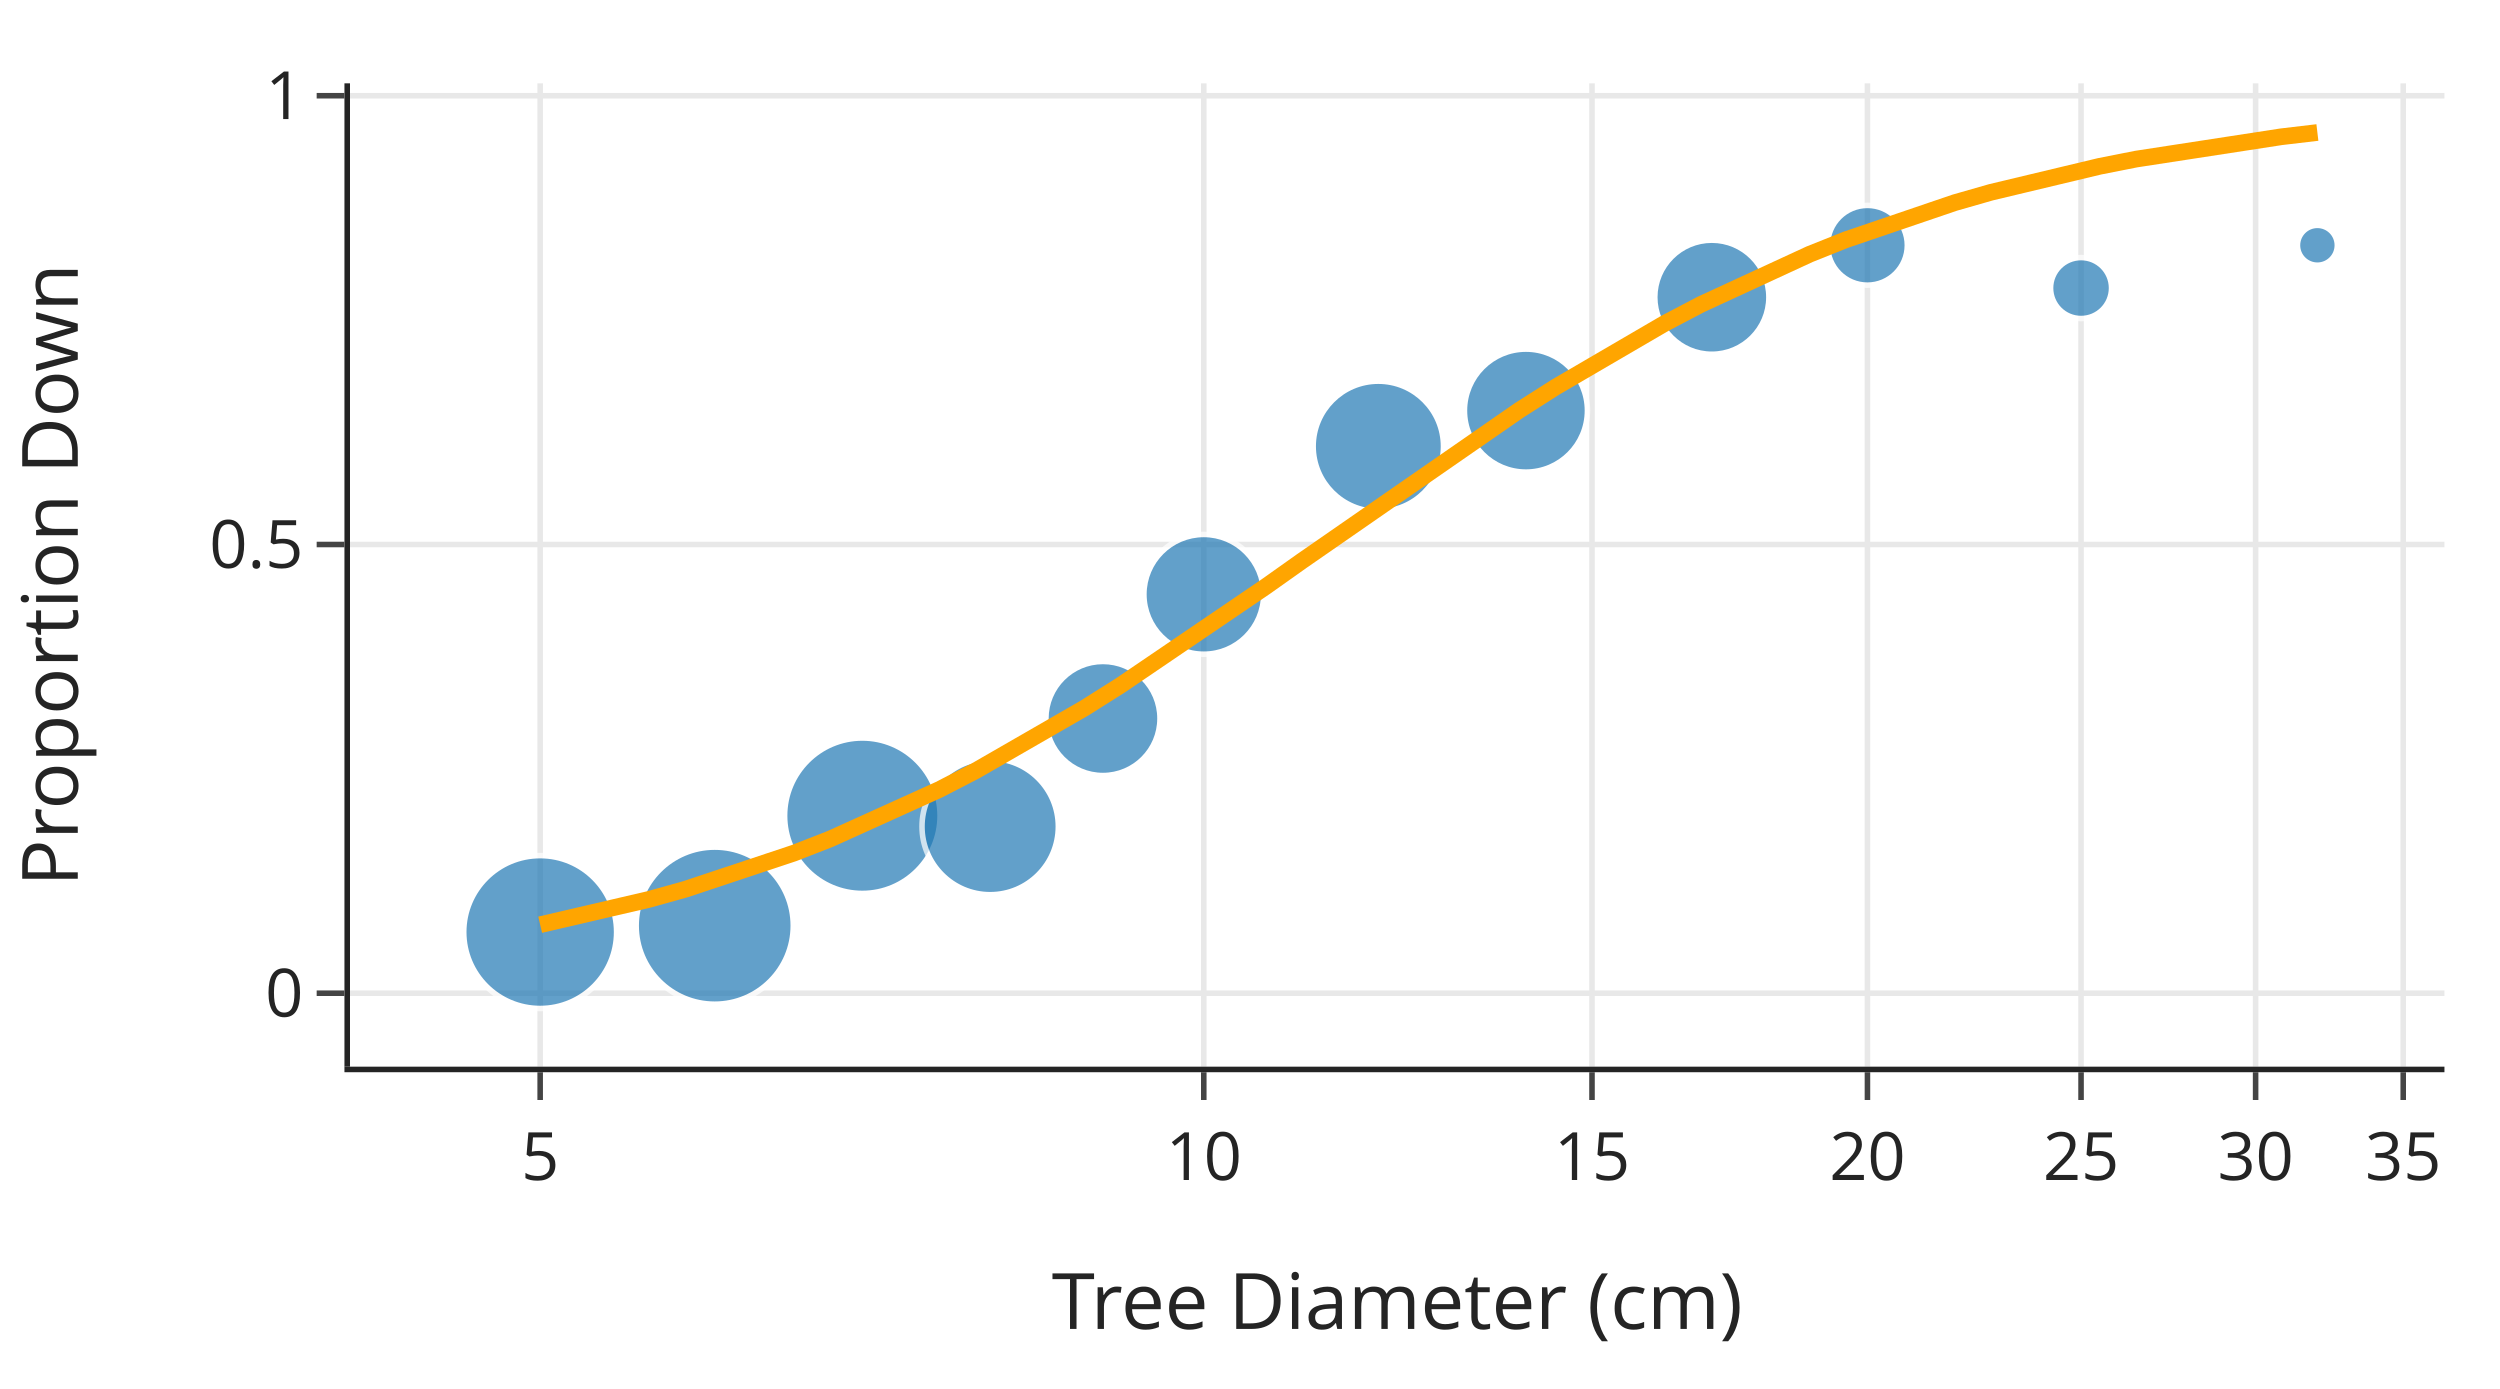
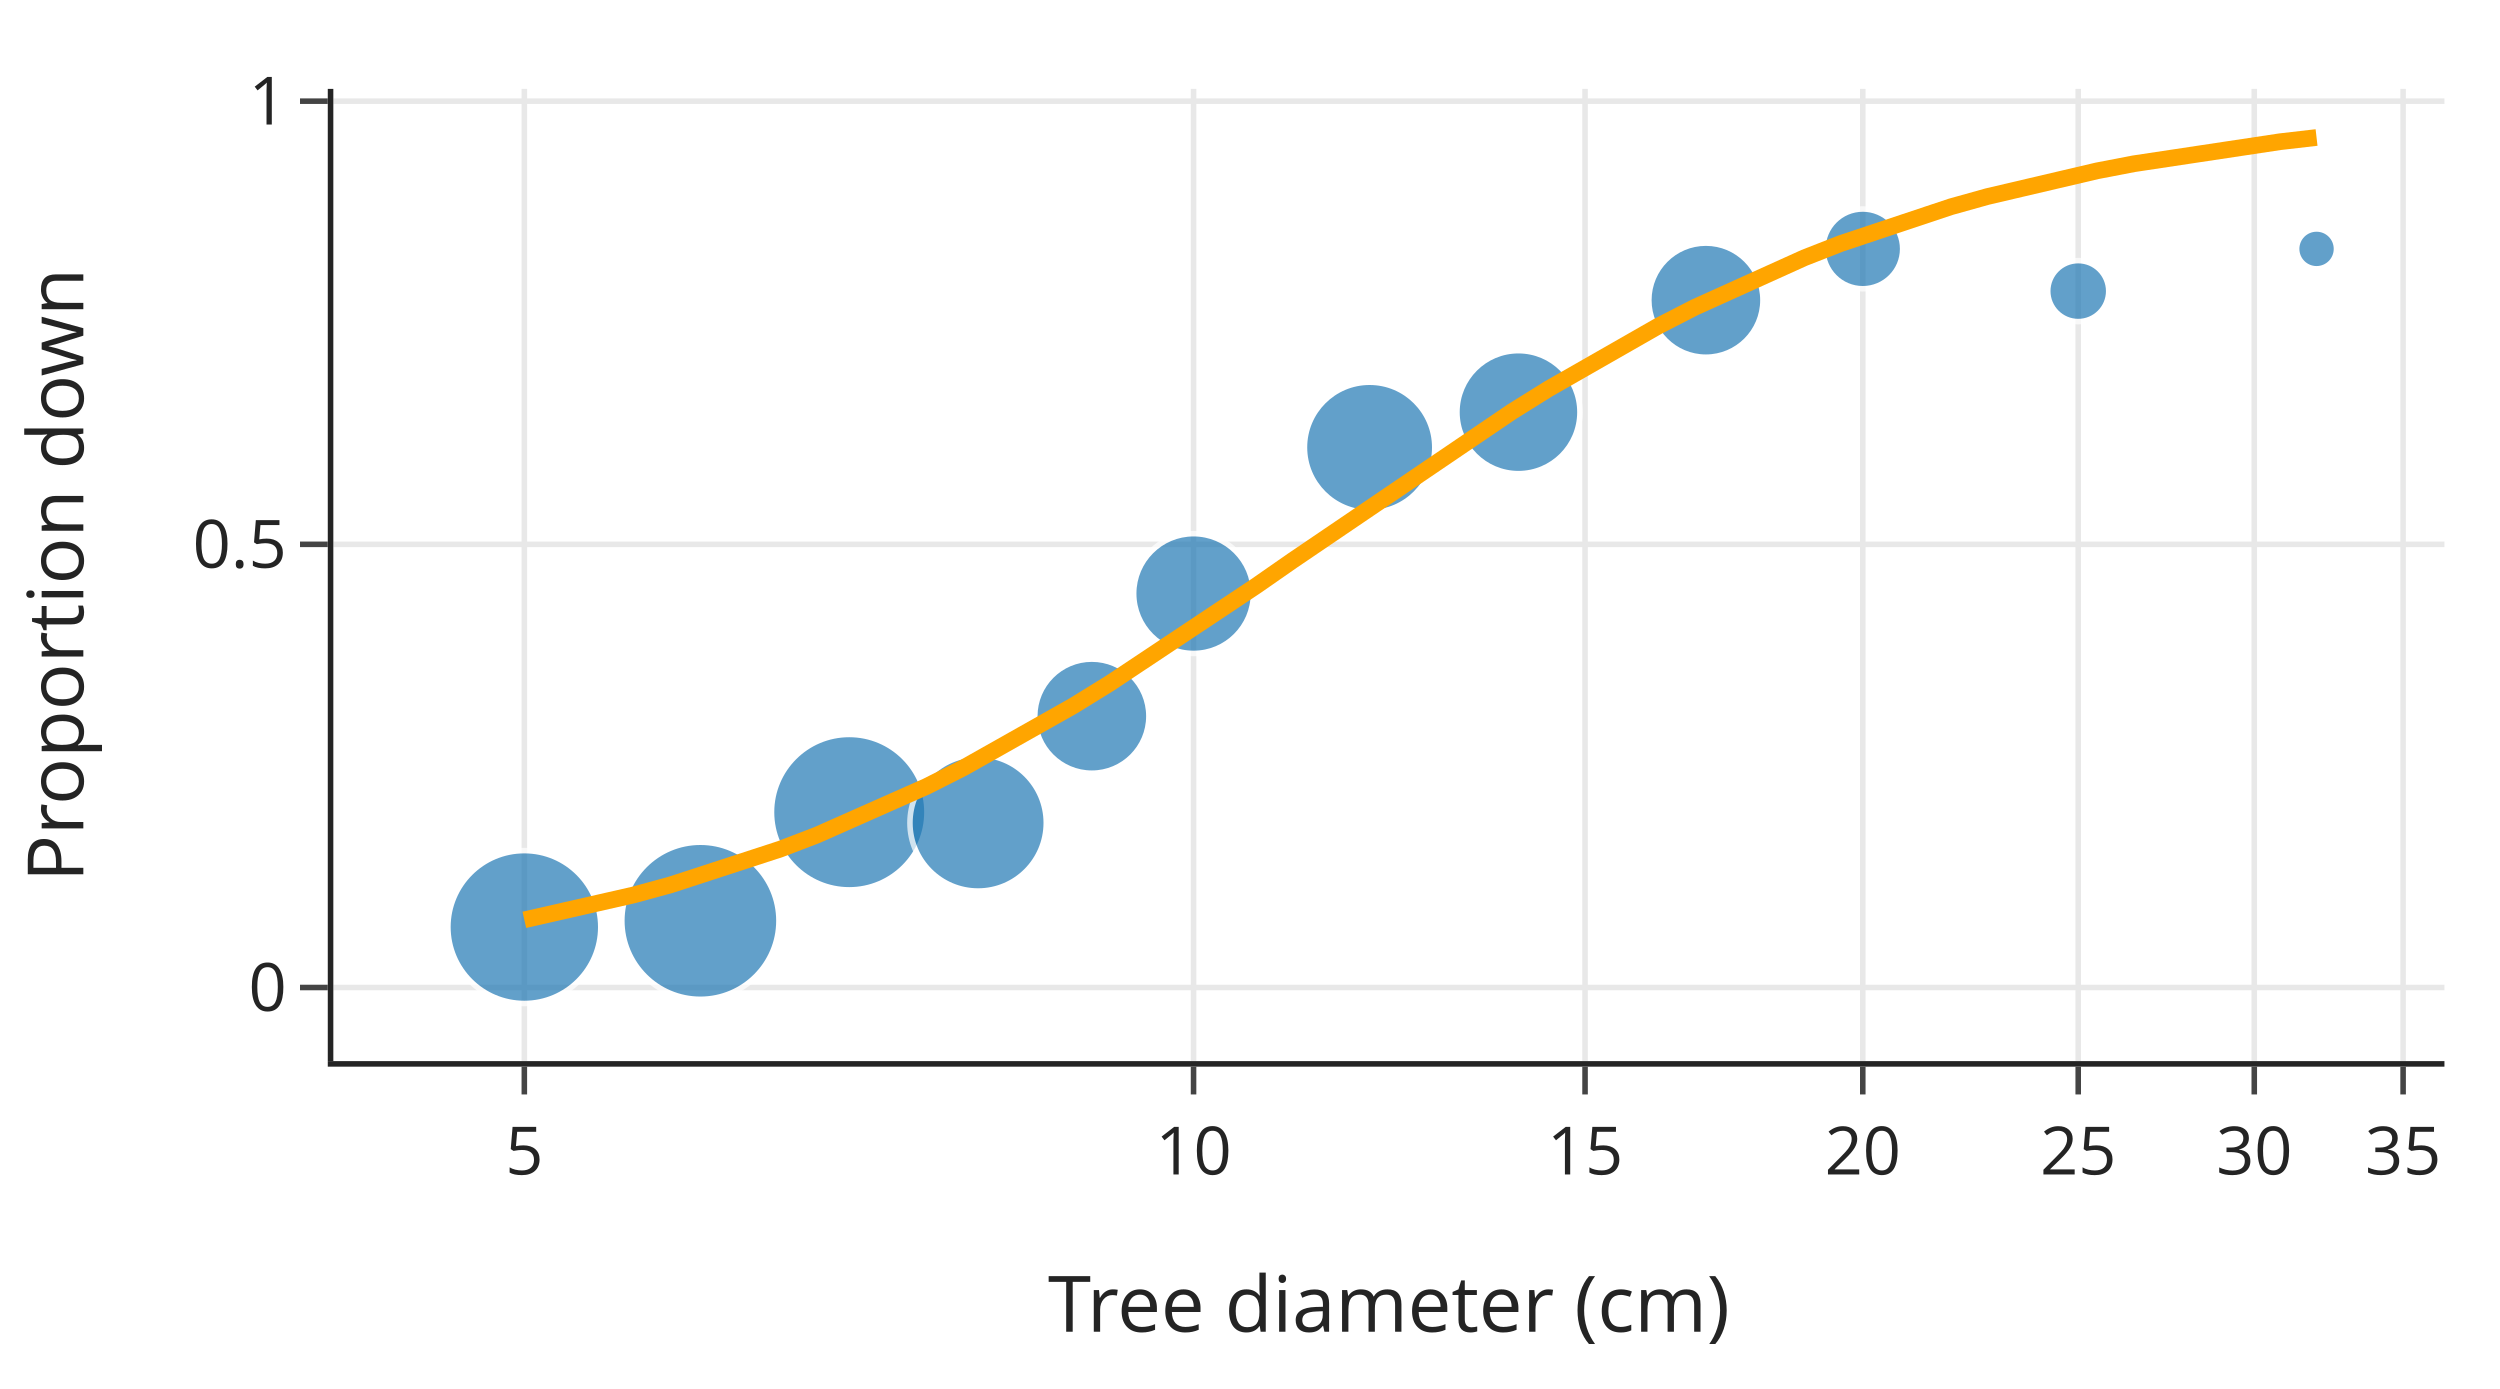
<svg xmlns="http://www.w3.org/2000/svg" class="main-svg" width="450" height="250" style="" viewBox="0 0 450 250">
  <rect x="0" y="0" width="450" height="250" style="fill: rgb(255, 255, 255); fill-opacity: 1;" />
-   <defs id="defs-9b2900">
+   <defs id="defs-636710">
    <g class="clips">
-       <clipPath id="clip9b2900xyplot" class="plotclip">
-         <rect width="377" height="177" />
+       <clipPath id="clip636710xyplot" class="plotclip">
+         <rect width="380" height="175" />
      </clipPath>
-       <clipPath class="axesclip" id="clip9b2900x">
-         <rect x="63" y="0" width="377" height="250" />
+       <clipPath class="axesclip" id="clip636710x">
+         <rect x="60" y="0" width="380" height="250" />
      </clipPath>
-       <clipPath class="axesclip" id="clip9b2900y">
-         <rect x="0" y="15" width="450" height="177" />
+       <clipPath class="axesclip" id="clip636710y">
+         <rect x="0" y="16" width="450" height="175" />
      </clipPath>
-       <clipPath class="axesclip" id="clip9b2900xy">
-         <rect x="63" y="15" width="377" height="177" />
+       <clipPath class="axesclip" id="clip636710xy">
+         <rect x="60" y="16" width="380" height="175" />
      </clipPath>
    </g>
    <g class="gradients" />
    <g class="patterns" />
  </defs>
  <g class="bglayer" />
  <g class="layer-below">
    <g class="imagelayer" />
    <g class="shapelayer" />
  </g>
  <g class="cartesianlayer">
    <g class="subplot xy">
      <g class="layer-subplot">
        <g class="shapelayer" />
        <g class="imagelayer" />
      </g>
-       <g class="minor-gridlayer">
-         <g class="x" />
-         <g class="y" />
-       </g>
      <g class="gridlayer">
        <g class="x">
-           <path class="xgrid crisp" transform="translate(97.23,0)" d="M0,15v177" style="stroke: rgb(232, 232, 232); stroke-opacity: 1; stroke-width: 1px;" />
-           <path class="xgrid crisp" transform="translate(216.68,0)" d="M0,15v177" style="stroke: rgb(232, 232, 232); stroke-opacity: 1; stroke-width: 1px;" />
-           <path class="xgrid crisp" transform="translate(286.56,0)" d="M0,15v177" style="stroke: rgb(232, 232, 232); stroke-opacity: 1; stroke-width: 1px;" />
-           <path class="xgrid crisp" transform="translate(336.14,0)" d="M0,15v177" style="stroke: rgb(232, 232, 232); stroke-opacity: 1; stroke-width: 1px;" />
-           <path class="xgrid crisp" transform="translate(374.59,0)" d="M0,15v177" style="stroke: rgb(232, 232, 232); stroke-opacity: 1; stroke-width: 1px;" />
-           <path class="xgrid crisp" transform="translate(406.01,0)" d="M0,15v177" style="stroke: rgb(232, 232, 232); stroke-opacity: 1; stroke-width: 1px;" />
-           <path class="xgrid crisp" transform="translate(432.58,0)" d="M0,15v177" style="stroke: rgb(232, 232, 232); stroke-opacity: 1; stroke-width: 1px;" />
+           <path class="xgrid crisp" transform="translate(94.38,0)" d="M0,16v175" style="stroke: rgb(232, 232, 232); stroke-opacity: 1; stroke-width: 1px;" />
+           <path class="xgrid crisp" transform="translate(214.84,0)" d="M0,16v175" style="stroke: rgb(232, 232, 232); stroke-opacity: 1; stroke-width: 1px;" />
+           <path class="xgrid crisp" transform="translate(285.31,0)" d="M0,16v175" style="stroke: rgb(232, 232, 232); stroke-opacity: 1; stroke-width: 1px;" />
+           <path class="xgrid crisp" transform="translate(335.3,0)" d="M0,16v175" style="stroke: rgb(232, 232, 232); stroke-opacity: 1; stroke-width: 1px;" />
+           <path class="xgrid crisp" transform="translate(374.08,0)" d="M0,16v175" style="stroke: rgb(232, 232, 232); stroke-opacity: 1; stroke-width: 1px;" />
+           <path class="xgrid crisp" transform="translate(405.77,0)" d="M0,16v175" style="stroke: rgb(232, 232, 232); stroke-opacity: 1; stroke-width: 1px;" />
+           <path class="xgrid crisp" transform="translate(432.56,0)" d="M0,16v175" style="stroke: rgb(232, 232, 232); stroke-opacity: 1; stroke-width: 1px;" />
        </g>
        <g class="y">
-           <path class="ygrid crisp" transform="translate(0,178.78)" d="M63,0h377" style="stroke: rgb(232, 232, 232); stroke-opacity: 1; stroke-width: 1px;" />
-           <path class="ygrid crisp" transform="translate(0,98.01)" d="M63,0h377" style="stroke: rgb(232, 232, 232); stroke-opacity: 1; stroke-width: 1px;" />
-           <path class="ygrid crisp" transform="translate(0,17.23)" d="M63,0h377" style="stroke: rgb(232, 232, 232); stroke-opacity: 1; stroke-width: 1px;" />
+           <path class="ygrid crisp" transform="translate(0,177.75)" d="M60,0h380" style="stroke: rgb(232, 232, 232); stroke-opacity: 1; stroke-width: 1px;" />
+           <path class="ygrid crisp" transform="translate(0,97.98)" d="M60,0h380" style="stroke: rgb(232, 232, 232); stroke-opacity: 1; stroke-width: 1px;" />
+           <path class="ygrid crisp" transform="translate(0,18.21)" d="M60,0h380" style="stroke: rgb(232, 232, 232); stroke-opacity: 1; stroke-width: 1px;" />
        </g>
      </g>
      <g class="zerolinelayer" />
      <path class="xlines-below" />
      <path class="ylines-below" />
      <g class="overlines-below" />
      <g class="xaxislayer-below" />
      <g class="yaxislayer-below" />
      <g class="overaxes-below" />
-       <g class="plot" transform="translate(63,15)" clip-path="url(#clip9b2900xyplot)">
+       <g class="plot" transform="translate(60,16)" clip-path="url(#clip636710xyplot)">
        <g class="scatterlayer mlayer">
-           <g class="trace scatter tracefec43b" style="stroke-miterlimit: 2; opacity: 1;">
+           <g class="trace scatter trace6de60b" style="stroke-miterlimit: 2; opacity: 1;">
            <g class="fills" />
            <g class="errorbars" />
            <g class="lines" />
            <g class="points">
-               <path class="point" transform="translate(34.23,152.77)" d="M13.76,0A13.76,13.76 0 1,1 0,-13.76A13.76,13.76 0 0,1 13.76,0Z" style="opacity: 0.7; stroke-width: 1px; fill: rgb(31, 119, 180); fill-opacity: 1; stroke: rgb(255, 255, 255); stroke-opacity: 1;" />
-               <path class="point" transform="translate(65.65,151.62)" d="M14.14,0A14.14,14.14 0 1,1 0,-14.14A14.14,14.14 0 0,1 14.14,0Z" style="opacity: 0.7; stroke-width: 1px; fill: rgb(31, 119, 180); fill-opacity: 1; stroke: rgb(255, 255, 255); stroke-opacity: 1;" />
-               <path class="point" transform="translate(92.22,131.83)" d="M13.99,0A13.99,13.99 0 1,1 0,-13.99A13.99,13.99 0 0,1 13.99,0Z" style="opacity: 0.7; stroke-width: 1px; fill: rgb(31, 119, 180); fill-opacity: 1; stroke: rgb(255, 255, 255); stroke-opacity: 1;" />
-               <path class="point" transform="translate(115.23,133.78)" d="M12.27,0A12.27,12.27 0 1,1 0,-12.27A12.27,12.27 0 0,1 12.27,0Z" style="opacity: 0.7; stroke-width: 1px; fill: rgb(31, 119, 180); fill-opacity: 1; stroke: rgb(255, 255, 255); stroke-opacity: 1;" />
-               <path class="point" transform="translate(135.53,114.33)" d="M10.27,0A10.27,10.27 0 1,1 0,-10.27A10.27,10.27 0 0,1 10.27,0Z" style="opacity: 0.7; stroke-width: 1px; fill: rgb(31, 119, 180); fill-opacity: 1; stroke: rgb(255, 255, 255); stroke-opacity: 1;" />
-               <path class="point" transform="translate(153.68,91.98)" d="M10.78,0A10.78,10.78 0 1,1 0,-10.78A10.78,10.78 0 0,1 10.78,0Z" style="opacity: 0.7; stroke-width: 1px; fill: rgb(31, 119, 180); fill-opacity: 1; stroke: rgb(255, 255, 255); stroke-opacity: 1;" />
-               <path class="point" transform="translate(185.1,65.34)" d="M11.73,0A11.73,11.73 0 1,1 0,-11.73A11.73,11.73 0 0,1 11.73,0Z" style="opacity: 0.7; stroke-width: 1px; fill: rgb(31, 119, 180); fill-opacity: 1; stroke: rgb(255, 255, 255); stroke-opacity: 1;" />
-               <path class="point" transform="translate(211.67,58.91)" d="M11.07,0A11.07,11.07 0 1,1 0,-11.07A11.07,11.07 0 0,1 11.07,0Z" style="opacity: 0.7; stroke-width: 1px; fill: rgb(31, 119, 180); fill-opacity: 1; stroke: rgb(255, 255, 255); stroke-opacity: 1;" />
-               <path class="point" transform="translate(245.13,38.5)" d="M10.27,0A10.27,10.27 0 1,1 0,-10.27A10.27,10.27 0 0,1 10.27,0Z" style="opacity: 0.7; stroke-width: 1px; fill: rgb(31, 119, 180); fill-opacity: 1; stroke: rgb(255, 255, 255); stroke-opacity: 1;" />
-               <path class="point" transform="translate(273.14,29.15)" d="M7.18,0A7.18,7.18 0 1,1 0,-7.18A7.18,7.18 0 0,1 7.18,0Z" style="opacity: 0.7; stroke-width: 1px; fill: rgb(31, 119, 180); fill-opacity: 1; stroke: rgb(255, 255, 255); stroke-opacity: 1;" />
-               <path class="point" transform="translate(311.59,36.85)" d="M5.49,0A5.49,5.49 0 1,1 0,-5.49A5.49,5.49 0 0,1 5.49,0Z" style="opacity: 0.7; stroke-width: 1px; fill: rgb(31, 119, 180); fill-opacity: 1; stroke: rgb(255, 255, 255); stroke-opacity: 1;" />
-               <path class="point" transform="translate(354.13,29.15)" d="M3.59,0A3.59,3.59 0 1,1 0,-3.59A3.59,3.59 0 0,1 3.59,0Z" style="opacity: 0.7; stroke-width: 1px; fill: rgb(31, 119, 180); fill-opacity: 1; stroke: rgb(255, 255, 255); stroke-opacity: 1;" />
+               <path class="point" transform="translate(34.38,150.87)" d="M13.76,0A13.76,13.76 0 1,1 0,-13.76A13.76,13.76 0 0,1 13.76,0Z" style="opacity: 0.7; stroke-width: 1px; fill: rgb(31, 119, 180); fill-opacity: 1; stroke: rgb(255, 255, 255); stroke-opacity: 1;" />
+               <path class="point" transform="translate(66.07,149.74)" d="M14.14,0A14.14,14.14 0 1,1 0,-14.14A14.14,14.14 0 0,1 14.14,0Z" style="opacity: 0.7; stroke-width: 1px; fill: rgb(31, 119, 180); fill-opacity: 1; stroke: rgb(255, 255, 255); stroke-opacity: 1;" />
+               <path class="point" transform="translate(92.86,130.19)" d="M13.99,0A13.99,13.99 0 1,1 0,-13.99A13.99,13.99 0 0,1 13.99,0Z" style="opacity: 0.7; stroke-width: 1px; fill: rgb(31, 119, 180); fill-opacity: 1; stroke: rgb(255, 255, 255); stroke-opacity: 1;" />
+               <path class="point" transform="translate(116.06,132.12)" d="M12.27,0A12.27,12.27 0 1,1 0,-12.27A12.27,12.27 0 0,1 12.27,0Z" style="opacity: 0.7; stroke-width: 1px; fill: rgb(31, 119, 180); fill-opacity: 1; stroke: rgb(255, 255, 255); stroke-opacity: 1;" />
+               <path class="point" transform="translate(136.53,112.91)" d="M10.27,0A10.27,10.27 0 1,1 0,-10.27A10.27,10.27 0 0,1 10.27,0Z" style="opacity: 0.7; stroke-width: 1px; fill: rgb(31, 119, 180); fill-opacity: 1; stroke: rgb(255, 255, 255); stroke-opacity: 1;" />
+               <path class="point" transform="translate(154.84,90.84)" d="M10.78,0A10.78,10.78 0 1,1 0,-10.78A10.78,10.78 0 0,1 10.78,0Z" style="opacity: 0.7; stroke-width: 1px; fill: rgb(31, 119, 180); fill-opacity: 1; stroke: rgb(255, 255, 255); stroke-opacity: 1;" />
+               <path class="point" transform="translate(186.53,64.53)" d="M11.73,0A11.73,11.73 0 1,1 0,-11.73A11.73,11.73 0 0,1 11.73,0Z" style="opacity: 0.7; stroke-width: 1px; fill: rgb(31, 119, 180); fill-opacity: 1; stroke: rgb(255, 255, 255); stroke-opacity: 1;" />
+               <path class="point" transform="translate(213.32,58.19)" d="M11.07,0A11.07,11.07 0 1,1 0,-11.07A11.07,11.07 0 0,1 11.07,0Z" style="opacity: 0.7; stroke-width: 1px; fill: rgb(31, 119, 180); fill-opacity: 1; stroke: rgb(255, 255, 255); stroke-opacity: 1;" />
+               <path class="point" transform="translate(247.06,38.03)" d="M10.27,0A10.27,10.27 0 1,1 0,-10.27A10.27,10.27 0 0,1 10.27,0Z" style="opacity: 0.7; stroke-width: 1px; fill: rgb(31, 119, 180); fill-opacity: 1; stroke: rgb(255, 255, 255); stroke-opacity: 1;" />
+               <path class="point" transform="translate(275.3,28.8)" d="M7.18,0A7.18,7.18 0 1,1 0,-7.18A7.18,7.18 0 0,1 7.18,0Z" style="opacity: 0.7; stroke-width: 1px; fill: rgb(31, 119, 180); fill-opacity: 1; stroke: rgb(255, 255, 255); stroke-opacity: 1;" />
+               <path class="point" transform="translate(314.08,36.4)" d="M5.49,0A5.49,5.49 0 1,1 0,-5.49A5.49,5.49 0 0,1 5.49,0Z" style="opacity: 0.7; stroke-width: 1px; fill: rgb(31, 119, 180); fill-opacity: 1; stroke: rgb(255, 255, 255); stroke-opacity: 1;" />
+               <path class="point" transform="translate(356.98,28.8)" d="M3.59,0A3.59,3.59 0 1,1 0,-3.59A3.59,3.59 0 0,1 3.59,0Z" style="opacity: 0.7; stroke-width: 1px; fill: rgb(31, 119, 180); fill-opacity: 1; stroke: rgb(255, 255, 255); stroke-opacity: 1;" />
            </g>
            <g class="text" />
          </g>
-           <g class="trace scatter trace52e20c" style="stroke-miterlimit: 2; opacity: 1;">
+           <g class="trace scatter tracec2fd09" style="stroke-miterlimit: 2; opacity: 1;">
            <g class="fills" />
            <g class="errorbars" />
            <g class="lines">
-               <path class="js-line" d="M34.23,151.45L53.82,146.89L60.35,145.07L79.93,138.55L86.46,136L106.05,127.13L112.57,123.76L132.16,112.48L138.69,108.36L164.8,90.61L171.33,85.98L210.5,58.82L217.03,54.66L236.62,43.23L243.15,39.8L262.73,30.76L269.26,28.15L288.85,21.48L295.38,19.61L314.96,14.93L321.49,13.64L347.61,9.62L354.13,8.85" style="vector-effect: none; fill: none; stroke: rgb(255, 165, 0); stroke-opacity: 1; stroke-width: 3px; opacity: 1;" />
+               <path class="js-line" d="M34.38,149.57L54.13,145.07L60.72,143.27L80.47,136.83L87.05,134.31L106.8,125.55L113.39,122.22L133.14,111.08L139.72,107.02L166.06,89.49L172.64,84.91L212.14,58.1L218.73,53.99L238.48,42.7L245.06,39.32L264.81,30.39L271.4,27.81L291.15,21.22L297.73,19.38L317.48,14.75L324.07,13.48L350.4,9.51L356.98,8.75" style="vector-effect: non-scaling-stroke; fill: none; stroke: rgb(255, 165, 0); stroke-opacity: 1; stroke-width: 3px; opacity: 1;" />
            </g>
            <g class="points" />
            <g class="text" />
          </g>
        </g>
      </g>
      <g class="overplot" />
-       <path class="xlines-above crisp" d="M62,192.5H440" style="fill: none; stroke-width: 1px; stroke: rgb(36, 36, 36); stroke-opacity: 1;" />
-       <path class="ylines-above crisp" d="M62.5,15V192" style="fill: none; stroke-width: 1px; stroke: rgb(36, 36, 36); stroke-opacity: 1;" />
+       <path class="xlines-above crisp" d="M59,191.5H440" style="fill: none; stroke-width: 1px; stroke: rgb(36, 36, 36); stroke-opacity: 1;" />
+       <path class="ylines-above crisp" d="M59.5,16V191" style="fill: none; stroke-width: 1px; stroke: rgb(36, 36, 36); stroke-opacity: 1;" />
      <g class="overlines-above" />
      <g class="xaxislayer-above">
-         <path class="xtick ticks crisp" d="M0,193v5" transform="translate(97.23,0)" style="stroke: rgb(68, 68, 68); stroke-opacity: 1; stroke-width: 1px;" />
-         <path class="xtick ticks crisp" d="M0,193v5" transform="translate(216.68,0)" style="stroke: rgb(68, 68, 68); stroke-opacity: 1; stroke-width: 1px;" />
-         <path class="xtick ticks crisp" d="M0,193v5" transform="translate(286.56,0)" style="stroke: rgb(68, 68, 68); stroke-opacity: 1; stroke-width: 1px;" />
-         <path class="xtick ticks crisp" d="M0,193v5" transform="translate(336.14,0)" style="stroke: rgb(68, 68, 68); stroke-opacity: 1; stroke-width: 1px;" />
-         <path class="xtick ticks crisp" d="M0,193v5" transform="translate(374.59,0)" style="stroke: rgb(68, 68, 68); stroke-opacity: 1; stroke-width: 1px;" />
-         <path class="xtick ticks crisp" d="M0,193v5" transform="translate(406.01,0)" style="stroke: rgb(68, 68, 68); stroke-opacity: 1; stroke-width: 1px;" />
-         <path class="xtick ticks crisp" d="M0,193v5" transform="translate(432.58,0)" style="stroke: rgb(68, 68, 68); stroke-opacity: 1; stroke-width: 1px;" />
+         <path class="xtick ticks crisp" d="M0,192v5" transform="translate(94.38,0)" style="stroke: rgb(68, 68, 68); stroke-opacity: 1; stroke-width: 1px;" />
+         <path class="xtick ticks crisp" d="M0,192v5" transform="translate(214.84,0)" style="stroke: rgb(68, 68, 68); stroke-opacity: 1; stroke-width: 1px;" />
+         <path class="xtick ticks crisp" d="M0,192v5" transform="translate(285.31,0)" style="stroke: rgb(68, 68, 68); stroke-opacity: 1; stroke-width: 1px;" />
+         <path class="xtick ticks crisp" d="M0,192v5" transform="translate(335.3,0)" style="stroke: rgb(68, 68, 68); stroke-opacity: 1; stroke-width: 1px;" />
+         <path class="xtick ticks crisp" d="M0,192v5" transform="translate(374.08,0)" style="stroke: rgb(68, 68, 68); stroke-opacity: 1; stroke-width: 1px;" />
+         <path class="xtick ticks crisp" d="M0,192v5" transform="translate(405.77,0)" style="stroke: rgb(68, 68, 68); stroke-opacity: 1; stroke-width: 1px;" />
+         <path class="xtick ticks crisp" d="M0,192v5" transform="translate(432.56,0)" style="stroke: rgb(68, 68, 68); stroke-opacity: 1; stroke-width: 1px;" />
        <g class="xtick">
-           <text text-anchor="middle" x="0" y="212.4" transform="translate(97.23,0)" style="font-family: 'Open Sans', verdana, arial, sans-serif; font-size: 12px; fill: rgb(36, 36, 36); fill-opacity: 1; white-space: pre; opacity: 1;">5</text>
+           <text text-anchor="middle" x="0" y="211.4" transform="translate(94.38,0)" style="font-family: 'Open Sans', verdana, arial, sans-serif; font-size: 12px; fill: rgb(36, 36, 36); fill-opacity: 1; white-space: pre; opacity: 1;">5</text>
        </g>
        <g class="xtick">
-           <text text-anchor="middle" x="0" y="212.4" style="font-family: 'Open Sans', verdana, arial, sans-serif; font-size: 12px; fill: rgb(36, 36, 36); fill-opacity: 1; white-space: pre; opacity: 1;" transform="translate(216.68,0)">10</text>
+           <text text-anchor="middle" x="0" y="211.4" style="font-family: 'Open Sans', verdana, arial, sans-serif; font-size: 12px; fill: rgb(36, 36, 36); fill-opacity: 1; white-space: pre; opacity: 1;" transform="translate(214.84,0)">10</text>
        </g>
        <g class="xtick">
-           <text text-anchor="middle" x="0" y="212.4" style="font-family: 'Open Sans', verdana, arial, sans-serif; font-size: 12px; fill: rgb(36, 36, 36); fill-opacity: 1; white-space: pre; opacity: 1;" transform="translate(286.56,0)">15</text>
+           <text text-anchor="middle" x="0" y="211.4" style="font-family: 'Open Sans', verdana, arial, sans-serif; font-size: 12px; fill: rgb(36, 36, 36); fill-opacity: 1; white-space: pre; opacity: 1;" transform="translate(285.31,0)">15</text>
        </g>
        <g class="xtick">
-           <text text-anchor="middle" x="0" y="212.4" style="font-family: 'Open Sans', verdana, arial, sans-serif; font-size: 12px; fill: rgb(36, 36, 36); fill-opacity: 1; white-space: pre; opacity: 1;" transform="translate(336.14,0)">20</text>
+           <text text-anchor="middle" x="0" y="211.4" style="font-family: 'Open Sans', verdana, arial, sans-serif; font-size: 12px; fill: rgb(36, 36, 36); fill-opacity: 1; white-space: pre; opacity: 1;" transform="translate(335.3,0)">20</text>
        </g>
        <g class="xtick">
-           <text text-anchor="middle" x="0" y="212.4" style="font-family: 'Open Sans', verdana, arial, sans-serif; font-size: 12px; fill: rgb(36, 36, 36); fill-opacity: 1; white-space: pre; opacity: 1;" transform="translate(374.59,0)">25</text>
+           <text text-anchor="middle" x="0" y="211.4" style="font-family: 'Open Sans', verdana, arial, sans-serif; font-size: 12px; fill: rgb(36, 36, 36); fill-opacity: 1; white-space: pre; opacity: 1;" transform="translate(374.08,0)">25</text>
        </g>
        <g class="xtick">
-           <text text-anchor="middle" x="0" y="212.4" style="font-family: 'Open Sans', verdana, arial, sans-serif; font-size: 12px; fill: rgb(36, 36, 36); fill-opacity: 1; white-space: pre; opacity: 1;" transform="translate(406.01,0)">30</text>
+           <text text-anchor="middle" x="0" y="211.4" style="font-family: 'Open Sans', verdana, arial, sans-serif; font-size: 12px; fill: rgb(36, 36, 36); fill-opacity: 1; white-space: pre; opacity: 1;" transform="translate(405.77,0)">30</text>
        </g>
        <g class="xtick">
-           <text text-anchor="middle" x="0" y="212.4" style="font-family: 'Open Sans', verdana, arial, sans-serif; font-size: 12px; fill: rgb(36, 36, 36); fill-opacity: 1; white-space: pre; opacity: 1;" transform="translate(432.58,0)">35</text>
+           <text text-anchor="middle" x="0" y="211.4" style="font-family: 'Open Sans', verdana, arial, sans-serif; font-size: 12px; fill: rgb(36, 36, 36); fill-opacity: 1; white-space: pre; opacity: 1;" transform="translate(432.56,0)">35</text>
        </g>
      </g>
      <g class="yaxislayer-above">
-         <path class="ytick ticks crisp" d="M62,0h-5" transform="translate(0,178.78)" style="stroke: rgb(68, 68, 68); stroke-opacity: 1; stroke-width: 1px;" />
-         <path class="ytick ticks crisp" d="M62,0h-5" transform="translate(0,98.01)" style="stroke: rgb(68, 68, 68); stroke-opacity: 1; stroke-width: 1px;" />
-         <path class="ytick ticks crisp" d="M62,0h-5" transform="translate(0,17.23)" style="stroke: rgb(68, 68, 68); stroke-opacity: 1; stroke-width: 1px;" />
+         <path class="ytick ticks crisp" d="M59,0h-5" transform="translate(0,177.75)" style="stroke: rgb(68, 68, 68); stroke-opacity: 1; stroke-width: 1px;" />
+         <path class="ytick ticks crisp" d="M59,0h-5" transform="translate(0,97.98)" style="stroke: rgb(68, 68, 68); stroke-opacity: 1; stroke-width: 1px;" />
+         <path class="ytick ticks crisp" d="M59,0h-5" transform="translate(0,18.21)" style="stroke: rgb(68, 68, 68); stroke-opacity: 1; stroke-width: 1px;" />
        <g class="ytick">
-           <text text-anchor="end" x="54.6" y="4.2" transform="translate(0,178.78)" style="font-family: 'Open Sans', verdana, arial, sans-serif; font-size: 12px; fill: rgb(36, 36, 36); fill-opacity: 1; white-space: pre; opacity: 1;">0</text>
+           <text text-anchor="end" x="51.6" y="4.2" transform="translate(0,177.75)" style="font-family: 'Open Sans', verdana, arial, sans-serif; font-size: 12px; fill: rgb(36, 36, 36); fill-opacity: 1; white-space: pre; opacity: 1;">0</text>
        </g>
        <g class="ytick">
-           <text text-anchor="end" x="54.6" y="4.2" style="font-family: 'Open Sans', verdana, arial, sans-serif; font-size: 12px; fill: rgb(36, 36, 36); fill-opacity: 1; white-space: pre; opacity: 1;" transform="translate(0,98.01)">0.5</text>
+           <text text-anchor="end" x="51.6" y="4.2" style="font-family: 'Open Sans', verdana, arial, sans-serif; font-size: 12px; fill: rgb(36, 36, 36); fill-opacity: 1; white-space: pre; opacity: 1;" transform="translate(0,97.98)">0.5</text>
        </g>
        <g class="ytick">
-           <text text-anchor="end" x="54.6" y="4.2" style="font-family: 'Open Sans', verdana, arial, sans-serif; font-size: 12px; fill: rgb(36, 36, 36); fill-opacity: 1; white-space: pre; opacity: 1;" transform="translate(0,17.23)">1</text>
+           <text text-anchor="end" x="51.6" y="4.2" style="font-family: 'Open Sans', verdana, arial, sans-serif; font-size: 12px; fill: rgb(36, 36, 36); fill-opacity: 1; white-space: pre; opacity: 1;" transform="translate(0,18.21)">1</text>
        </g>
      </g>
      <g class="overaxes-above" />
    </g>
  </g>
  <g class="polarlayer" />
  <g class="smithlayer" />
  <g class="ternarylayer" />
  <g class="geolayer" />
  <g class="funnelarealayer" />
  <g class="pielayer" />
  <g class="iciclelayer" />
  <g class="treemaplayer" />
  <g class="sunburstlayer" />
  <g class="glimages" />
-   <defs id="topdefs-9b2900">
+   <defs id="topdefs-636710">
    <g class="clips" />
  </defs>
  <g class="layer-above">
    <g class="imagelayer" />
    <g class="shapelayer" />
  </g>
  <g class="infolayer">
    <g class="g-gtitle" />
    <g class="g-xtitle">
-       <text class="xtitle" x="251.5" y="239.206" text-anchor="middle" style="font-family: 'Open Sans', verdana, arial, sans-serif; font-size: 14px; fill: rgb(36, 36, 36); opacity: 1; font-weight: normal; white-space: pre;">Tree Diameter (cm)</text>
+       <text class="xtitle" x="250" y="239.706" text-anchor="middle" style="font-family: 'Open Sans', verdana, arial, sans-serif; font-size: 14px; fill: rgb(36, 36, 36); opacity: 1; font-weight: normal; white-space: pre;">Tree diameter (cm)</text>
    </g>
-     <g class="g-ytitle" transform="translate(3.331055,0)">
-       <text class="ytitle" transform="rotate(-90,10.66875,103.5)" x="10.669" y="103.5" text-anchor="middle" style="font-family: 'Open Sans', verdana, arial, sans-serif; font-size: 14px; fill: rgb(36, 36, 36); opacity: 1; font-weight: normal; white-space: pre;">Proportion Down</text>
+     <g class="g-ytitle" transform="translate(5.12793,0)">
+       <text class="ytitle" transform="rotate(-90,9.871875,103.5)" x="9.872" y="103.5" text-anchor="middle" style="font-family: 'Open Sans', verdana, arial, sans-serif; font-size: 14px; fill: rgb(36, 36, 36); opacity: 1; font-weight: normal; white-space: pre;">Proportion down</text>
    </g>
  </g>
</svg>
